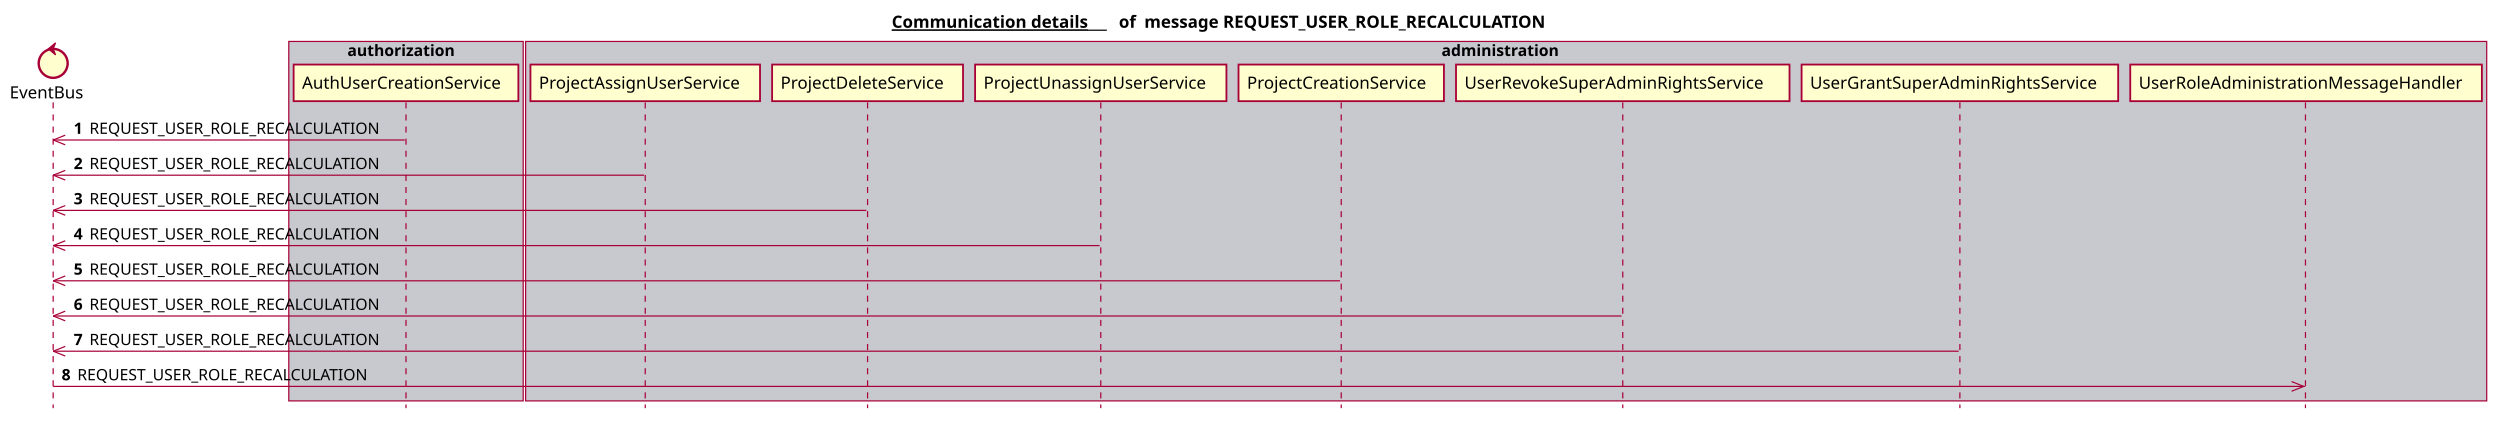
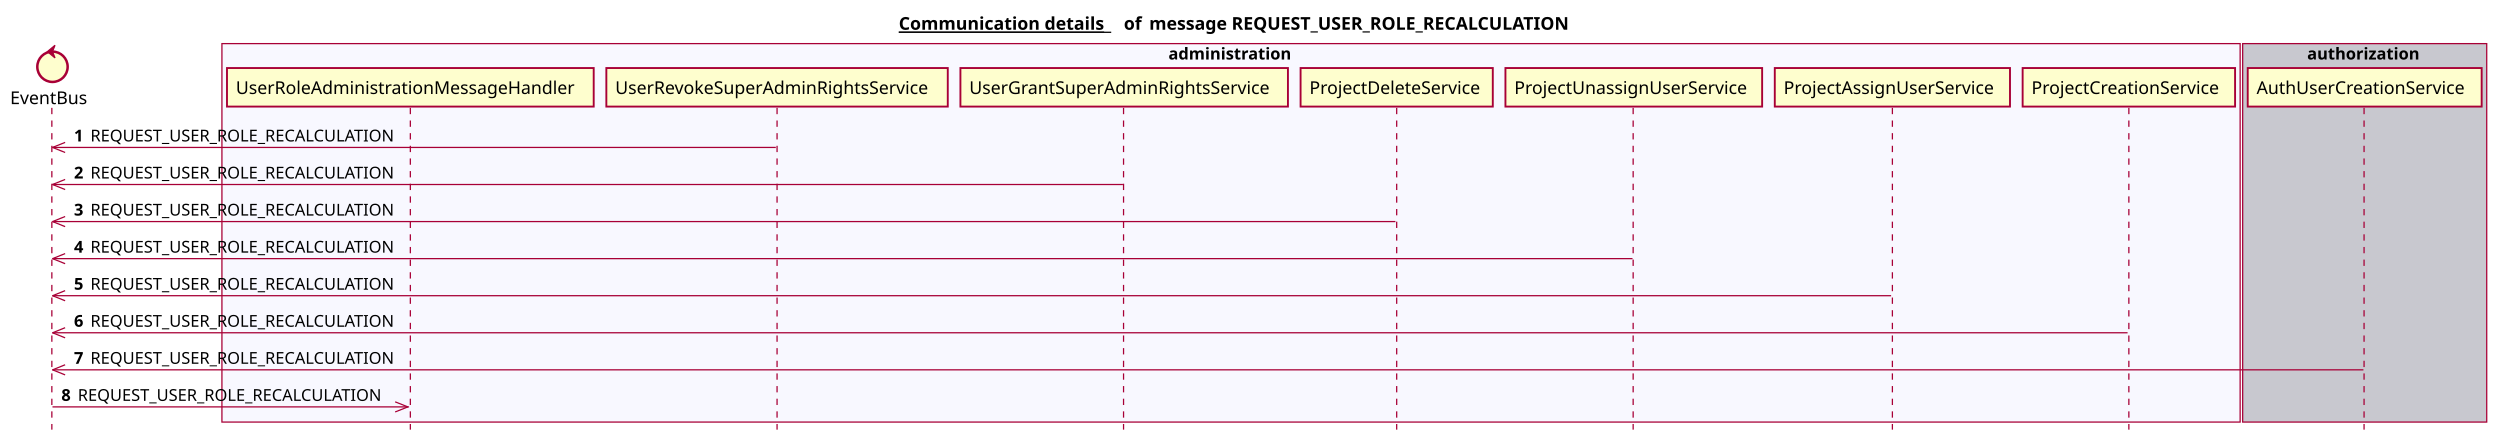
- <svg xmlns="http://www.w3.org/2000/svg" contentScriptType="application/ecmascript" contentStyleType="text/css" height="349px" preserveAspectRatio="none" style="width:2069px;height:349px;" version="1.1" viewBox="0 0 2069 349" width="2069px" zoomAndPan="magnify">
+ <svg xmlns="http://www.w3.org/2000/svg" contentScriptType="application/ecmascript" contentStyleType="text/css" height="351px" preserveAspectRatio="none" style="width:1977px;height:351px;" version="1.1" viewBox="0 0 1977 351" width="1977px" zoomAndPan="magnify">
  <defs />
  <g>
-     <text fill="#000000" font-family="sans-serif" font-size="14" font-weight="bold" lengthAdjust="spacingAndGlyphs" text-decoration="underline" textLength="178" x="738" y="22.995">Communication details</text>
-     <line style="stroke: #000000; stroke-width: 1.0;" x1="738" x2="916" y1="24.995" y2="24.995" />
-     <text fill="#000000" font-family="sans-serif" font-size="14" font-weight="bold" lengthAdjust="spacingAndGlyphs" textLength="16" x="926" y="22.995">of</text>
-     <text fill="#000000" font-family="sans-serif" font-size="14" font-weight="bold" lengthAdjust="spacingAndGlyphs" textLength="377" x="947" y="22.995">message REQUEST_USER_ROLE_RECALCULATION</text>
-     <rect fill="#C8C8CF" height="297.492" style="stroke: #A80036; stroke-width: 1.0;" width="194" x="239" y="34.297" />
-     <text fill="#000000" font-family="sans-serif" font-size="13" font-weight="bold" lengthAdjust="spacingAndGlyphs" textLength="97" x="287.5" y="46.364">authorization</text>
-     <rect fill="#C8C8CF" height="297.492" style="stroke: #A80036; stroke-width: 1.0;" width="1623" x="435" y="34.297" />
-     <text fill="#000000" font-family="sans-serif" font-size="13" font-weight="bold" lengthAdjust="spacingAndGlyphs" textLength="107" x="1193" y="46.364">administration</text>
-     <line style="stroke: #A80036; stroke-width: 1.0; stroke-dasharray: 5.0,5.0;" x1="44" x2="44" y1="84.727" y2="337.789" />
-     <line style="stroke: #A80036; stroke-width: 1.0; stroke-dasharray: 5.0,5.0;" x1="336" x2="336" y1="84.727" y2="337.789" />
-     <line style="stroke: #A80036; stroke-width: 1.0; stroke-dasharray: 5.0,5.0;" x1="534" x2="534" y1="84.727" y2="337.789" />
-     <line style="stroke: #A80036; stroke-width: 1.0; stroke-dasharray: 5.0,5.0;" x1="718" x2="718" y1="84.727" y2="337.789" />
-     <line style="stroke: #A80036; stroke-width: 1.0; stroke-dasharray: 5.0,5.0;" x1="911" x2="911" y1="84.727" y2="337.789" />
-     <line style="stroke: #A80036; stroke-width: 1.0; stroke-dasharray: 5.0,5.0;" x1="1110" x2="1110" y1="84.727" y2="337.789" />
-     <line style="stroke: #A80036; stroke-width: 1.0; stroke-dasharray: 5.0,5.0;" x1="1343" x2="1343" y1="84.727" y2="337.789" />
-     <line style="stroke: #A80036; stroke-width: 1.0; stroke-dasharray: 5.0,5.0;" x1="1622" x2="1622" y1="84.727" y2="337.789" />
-     <line style="stroke: #A80036; stroke-width: 1.0; stroke-dasharray: 5.0,5.0;" x1="1908" x2="1908" y1="84.727" y2="337.789" />
-     <text fill="#000000" font-family="sans-serif" font-size="14" lengthAdjust="spacingAndGlyphs" textLength="66" x="8" y="81.425">EventBus</text>
-     <ellipse cx="44" cy="52.43" fill="#FEFECE" rx="12" ry="12" style="stroke: #A80036; stroke-width: 2.0;" />
-     <polygon fill="#A80036" points="40,40.43,46,35.43,44,40.43,46,45.43,40,40.43" style="stroke: #A80036; stroke-width: 1.0;" />
-     <rect fill="#FEFECE" height="30.297" style="stroke: #A80036; stroke-width: 1.5;" width="186" x="243" y="53.43" />
-     <text fill="#000000" font-family="sans-serif" font-size="14" lengthAdjust="spacingAndGlyphs" textLength="172" x="250" y="73.425">AuthUserCreationService</text>
-     <rect fill="#FEFECE" height="30.297" style="stroke: #A80036; stroke-width: 1.5;" width="190" x="439" y="53.43" />
-     <text fill="#000000" font-family="sans-serif" font-size="14" lengthAdjust="spacingAndGlyphs" textLength="176" x="446" y="73.425">ProjectAssignUserService</text>
-     <rect fill="#FEFECE" height="30.297" style="stroke: #A80036; stroke-width: 1.5;" width="158" x="639" y="53.43" />
-     <text fill="#000000" font-family="sans-serif" font-size="14" lengthAdjust="spacingAndGlyphs" textLength="144" x="646" y="73.425">ProjectDeleteService</text>
-     <rect fill="#FEFECE" height="30.297" style="stroke: #A80036; stroke-width: 1.5;" width="208" x="807" y="53.43" />
-     <text fill="#000000" font-family="sans-serif" font-size="14" lengthAdjust="spacingAndGlyphs" textLength="194" x="814" y="73.425">ProjectUnassignUserService</text>
-     <rect fill="#FEFECE" height="30.297" style="stroke: #A80036; stroke-width: 1.5;" width="170" x="1025" y="53.43" />
-     <text fill="#000000" font-family="sans-serif" font-size="14" lengthAdjust="spacingAndGlyphs" textLength="156" x="1032" y="73.425">ProjectCreationService</text>
-     <rect fill="#FEFECE" height="30.297" style="stroke: #A80036; stroke-width: 1.5;" width="276" x="1205" y="53.43" />
-     <text fill="#000000" font-family="sans-serif" font-size="14" lengthAdjust="spacingAndGlyphs" textLength="262" x="1212" y="73.425">UserRevokeSuperAdminRightsService</text>
-     <rect fill="#FEFECE" height="30.297" style="stroke: #A80036; stroke-width: 1.5;" width="262" x="1491" y="53.43" />
-     <text fill="#000000" font-family="sans-serif" font-size="14" lengthAdjust="spacingAndGlyphs" textLength="248" x="1498" y="73.425">UserGrantSuperAdminRightsService</text>
-     <rect fill="#FEFECE" height="30.297" style="stroke: #A80036; stroke-width: 1.5;" width="291" x="1763" y="53.43" />
-     <text fill="#000000" font-family="sans-serif" font-size="14" lengthAdjust="spacingAndGlyphs" textLength="277" x="1770" y="73.425">UserRoleAdministrationMessageHandler</text>
-     <line style="stroke: #A80036; stroke-width: 1.0;" x1="44" x2="54" y1="115.859" y2="111.859" />
-     <line style="stroke: #A80036; stroke-width: 1.0;" x1="44" x2="54" y1="115.859" y2="119.859" />
-     <line style="stroke: #A80036; stroke-width: 1.0;" x1="44" x2="335" y1="115.859" y2="115.859" />
-     <text fill="#000000" font-family="sans-serif" font-size="13" font-weight="bold" lengthAdjust="spacingAndGlyphs" textLength="9" x="61" y="110.793">1</text>
-     <text fill="#000000" font-family="sans-serif" font-size="13" lengthAdjust="spacingAndGlyphs" textLength="255" x="74" y="110.793">REQUEST_USER_ROLE_RECALCULATION</text>
-     <line style="stroke: #A80036; stroke-width: 1.0;" x1="44" x2="54" y1="144.992" y2="140.992" />
-     <line style="stroke: #A80036; stroke-width: 1.0;" x1="44" x2="54" y1="144.992" y2="148.992" />
-     <line style="stroke: #A80036; stroke-width: 1.0;" x1="44" x2="533" y1="144.992" y2="144.992" />
-     <text fill="#000000" font-family="sans-serif" font-size="13" font-weight="bold" lengthAdjust="spacingAndGlyphs" textLength="9" x="61" y="139.926">2</text>
-     <text fill="#000000" font-family="sans-serif" font-size="13" lengthAdjust="spacingAndGlyphs" textLength="255" x="74" y="139.926">REQUEST_USER_ROLE_RECALCULATION</text>
-     <line style="stroke: #A80036; stroke-width: 1.0;" x1="44" x2="54" y1="174.125" y2="170.125" />
-     <line style="stroke: #A80036; stroke-width: 1.0;" x1="44" x2="54" y1="174.125" y2="178.125" />
-     <line style="stroke: #A80036; stroke-width: 1.0;" x1="44" x2="717" y1="174.125" y2="174.125" />
-     <text fill="#000000" font-family="sans-serif" font-size="13" font-weight="bold" lengthAdjust="spacingAndGlyphs" textLength="9" x="61" y="169.059">3</text>
-     <text fill="#000000" font-family="sans-serif" font-size="13" lengthAdjust="spacingAndGlyphs" textLength="255" x="74" y="169.059">REQUEST_USER_ROLE_RECALCULATION</text>
-     <line style="stroke: #A80036; stroke-width: 1.0;" x1="44" x2="54" y1="203.258" y2="199.258" />
-     <line style="stroke: #A80036; stroke-width: 1.0;" x1="44" x2="54" y1="203.258" y2="207.258" />
-     <line style="stroke: #A80036; stroke-width: 1.0;" x1="44" x2="910" y1="203.258" y2="203.258" />
-     <text fill="#000000" font-family="sans-serif" font-size="13" font-weight="bold" lengthAdjust="spacingAndGlyphs" textLength="9" x="61" y="198.192">4</text>
-     <text fill="#000000" font-family="sans-serif" font-size="13" lengthAdjust="spacingAndGlyphs" textLength="255" x="74" y="198.192">REQUEST_USER_ROLE_RECALCULATION</text>
-     <line style="stroke: #A80036; stroke-width: 1.0;" x1="44" x2="54" y1="232.391" y2="228.391" />
-     <line style="stroke: #A80036; stroke-width: 1.0;" x1="44" x2="54" y1="232.391" y2="236.391" />
-     <line style="stroke: #A80036; stroke-width: 1.0;" x1="44" x2="1109" y1="232.391" y2="232.391" />
-     <text fill="#000000" font-family="sans-serif" font-size="13" font-weight="bold" lengthAdjust="spacingAndGlyphs" textLength="9" x="61" y="227.325">5</text>
-     <text fill="#000000" font-family="sans-serif" font-size="13" lengthAdjust="spacingAndGlyphs" textLength="255" x="74" y="227.325">REQUEST_USER_ROLE_RECALCULATION</text>
-     <line style="stroke: #A80036; stroke-width: 1.0;" x1="44" x2="54" y1="261.523" y2="257.523" />
-     <line style="stroke: #A80036; stroke-width: 1.0;" x1="44" x2="54" y1="261.523" y2="265.523" />
-     <line style="stroke: #A80036; stroke-width: 1.0;" x1="44" x2="1342" y1="261.523" y2="261.523" />
-     <text fill="#000000" font-family="sans-serif" font-size="13" font-weight="bold" lengthAdjust="spacingAndGlyphs" textLength="9" x="61" y="256.457">6</text>
-     <text fill="#000000" font-family="sans-serif" font-size="13" lengthAdjust="spacingAndGlyphs" textLength="255" x="74" y="256.457">REQUEST_USER_ROLE_RECALCULATION</text>
-     <line style="stroke: #A80036; stroke-width: 1.0;" x1="44" x2="54" y1="290.656" y2="286.656" />
-     <line style="stroke: #A80036; stroke-width: 1.0;" x1="44" x2="54" y1="290.656" y2="294.656" />
-     <line style="stroke: #A80036; stroke-width: 1.0;" x1="44" x2="1621" y1="290.656" y2="290.656" />
-     <text fill="#000000" font-family="sans-serif" font-size="13" font-weight="bold" lengthAdjust="spacingAndGlyphs" textLength="9" x="61" y="285.59">7</text>
-     <text fill="#000000" font-family="sans-serif" font-size="13" lengthAdjust="spacingAndGlyphs" textLength="255" x="74" y="285.59">REQUEST_USER_ROLE_RECALCULATION</text>
-     <line style="stroke: #A80036; stroke-width: 1.0;" x1="1906.5" x2="1896.5" y1="319.789" y2="315.789" />
-     <line style="stroke: #A80036; stroke-width: 1.0;" x1="1906.5" x2="1896.5" y1="319.789" y2="323.789" />
-     <line style="stroke: #A80036; stroke-width: 1.0;" x1="44" x2="1907.5" y1="319.789" y2="319.789" />
-     <text fill="#000000" font-family="sans-serif" font-size="13" font-weight="bold" lengthAdjust="spacingAndGlyphs" textLength="9" x="51" y="314.723">8</text>
-     <text fill="#000000" font-family="sans-serif" font-size="13" lengthAdjust="spacingAndGlyphs" textLength="255" x="64" y="314.723">REQUEST_USER_ROLE_RECALCULATION</text>
+     <text fill="#000000" font-family="sans-serif" font-size="14" font-weight="bold" lengthAdjust="spacingAndGlyphs" text-decoration="underline" textLength="168" x="710.75" y="23.535">Communication details</text>
+     <line style="stroke: #000000; stroke-width: 1.0;" x1="710.75" x2="878.75" y1="25.535" y2="25.535" />
+     <text fill="#000000" font-family="sans-serif" font-size="14" font-weight="bold" lengthAdjust="spacingAndGlyphs" textLength="15" x="888.75" y="23.535">of</text>
+     <text fill="#000000" font-family="sans-serif" font-size="14" font-weight="bold" lengthAdjust="spacingAndGlyphs" textLength="351" x="908.75" y="23.535">message REQUEST_USER_ROLE_RECALCULATION</text>
+     <rect fill="#F8F8FF" height="299.283" style="stroke: #A80036; stroke-width: 1.0;" width="1596" x="175.5" y="34.488" />
+     <text fill="#000000" font-family="sans-serif" font-size="13" font-weight="bold" lengthAdjust="spacingAndGlyphs" textLength="99" x="924" y="47.057">administration</text>
+     <rect fill="#C8C8CF" height="299.283" style="stroke: #A80036; stroke-width: 1.0;" width="193" x="1773.5" y="34.488" />
+     <text fill="#000000" font-family="sans-serif" font-size="13" font-weight="bold" lengthAdjust="spacingAndGlyphs" textLength="91" x="1824.5" y="47.057">authorization</text>
+     <line style="stroke: #A80036; stroke-width: 1.0; stroke-dasharray: 5.0,5.0;" x1="41" x2="41" y1="85.287" y2="339.772" />
+     <line style="stroke: #A80036; stroke-width: 1.0; stroke-dasharray: 5.0,5.0;" x1="324.5" x2="324.5" y1="85.287" y2="339.772" />
+     <line style="stroke: #A80036; stroke-width: 1.0; stroke-dasharray: 5.0,5.0;" x1="614.5" x2="614.5" y1="85.287" y2="339.772" />
+     <line style="stroke: #A80036; stroke-width: 1.0; stroke-dasharray: 5.0,5.0;" x1="888.5" x2="888.5" y1="85.287" y2="339.772" />
+     <line style="stroke: #A80036; stroke-width: 1.0; stroke-dasharray: 5.0,5.0;" x1="1104.5" x2="1104.5" y1="85.287" y2="339.772" />
+     <line style="stroke: #A80036; stroke-width: 1.0; stroke-dasharray: 5.0,5.0;" x1="1291.5" x2="1291.5" y1="85.287" y2="339.772" />
+     <line style="stroke: #A80036; stroke-width: 1.0; stroke-dasharray: 5.0,5.0;" x1="1496.5" x2="1496.5" y1="85.287" y2="339.772" />
+     <line style="stroke: #A80036; stroke-width: 1.0; stroke-dasharray: 5.0,5.0;" x1="1683.5" x2="1683.5" y1="85.287" y2="339.772" />
+     <line style="stroke: #A80036; stroke-width: 1.0; stroke-dasharray: 5.0,5.0;" x1="1869.5" x2="1869.5" y1="85.287" y2="339.772" />
+     <text fill="#000000" font-family="sans-serif" font-size="14" lengthAdjust="spacingAndGlyphs" textLength="61" x="8" y="82.334">EventBus</text>
+     <ellipse cx="41.5" cy="52.799" fill="#FEFECE" rx="12" ry="12" style="stroke: #A80036; stroke-width: 2.0;" />
+     <polygon fill="#A80036" points="37.5,40.799,43.5,35.799,41.5,40.799,43.5,45.799,37.5,40.799" style="stroke: #A80036; stroke-width: 1.0;" />
+     <rect fill="#FEFECE" height="30.488" style="stroke: #A80036; stroke-width: 1.5;" width="290" x="179.5" y="53.799" />
+     <text fill="#000000" font-family="sans-serif" font-size="14" lengthAdjust="spacingAndGlyphs" textLength="276" x="186.5" y="74.334">UserRoleAdministrationMessageHandler</text>
+     <rect fill="#FEFECE" height="30.488" style="stroke: #A80036; stroke-width: 1.5;" width="270" x="479.5" y="53.799" />
+     <text fill="#000000" font-family="sans-serif" font-size="14" lengthAdjust="spacingAndGlyphs" textLength="256" x="486.5" y="74.334">UserRevokeSuperAdminRightsService</text>
+     <rect fill="#FEFECE" height="30.488" style="stroke: #A80036; stroke-width: 1.5;" width="259" x="759.5" y="53.799" />
+     <text fill="#000000" font-family="sans-serif" font-size="14" lengthAdjust="spacingAndGlyphs" textLength="245" x="766.5" y="74.334">UserGrantSuperAdminRightsService</text>
+     <rect fill="#FEFECE" height="30.488" style="stroke: #A80036; stroke-width: 1.5;" width="152" x="1028.5" y="53.799" />
+     <text fill="#000000" font-family="sans-serif" font-size="14" lengthAdjust="spacingAndGlyphs" textLength="138" x="1035.5" y="74.334">ProjectDeleteService</text>
+     <rect fill="#FEFECE" height="30.488" style="stroke: #A80036; stroke-width: 1.5;" width="203" x="1190.5" y="53.799" />
+     <text fill="#000000" font-family="sans-serif" font-size="14" lengthAdjust="spacingAndGlyphs" textLength="189" x="1197.5" y="74.334">ProjectUnassignUserService</text>
+     <rect fill="#FEFECE" height="30.488" style="stroke: #A80036; stroke-width: 1.5;" width="186" x="1403.5" y="53.799" />
+     <text fill="#000000" font-family="sans-serif" font-size="14" lengthAdjust="spacingAndGlyphs" textLength="172" x="1410.5" y="74.334">ProjectAssignUserService</text>
+     <rect fill="#FEFECE" height="30.488" style="stroke: #A80036; stroke-width: 1.5;" width="168" x="1599.5" y="53.799" />
+     <text fill="#000000" font-family="sans-serif" font-size="14" lengthAdjust="spacingAndGlyphs" textLength="154" x="1606.5" y="74.334">ProjectCreationService</text>
+     <rect fill="#FEFECE" height="30.488" style="stroke: #A80036; stroke-width: 1.5;" width="185" x="1777.5" y="53.799" />
+     <text fill="#000000" font-family="sans-serif" font-size="14" lengthAdjust="spacingAndGlyphs" textLength="171" x="1784.5" y="74.334">AuthUserCreationService</text>
+     <line style="stroke: #A80036; stroke-width: 1.0;" x1="41.5" x2="51.5" y1="116.598" y2="112.598" />
+     <line style="stroke: #A80036; stroke-width: 1.0;" x1="41.5" x2="51.5" y1="116.598" y2="120.598" />
+     <line style="stroke: #A80036; stroke-width: 1.0;" x1="41.5" x2="613.5" y1="116.598" y2="116.598" />
+     <text fill="#000000" font-family="sans-serif" font-size="13" font-weight="bold" lengthAdjust="spacingAndGlyphs" textLength="9" x="58.5" y="111.856">1</text>
+     <text fill="#000000" font-family="sans-serif" font-size="13" lengthAdjust="spacingAndGlyphs" textLength="246" x="71.5" y="111.856">REQUEST_USER_ROLE_RECALCULATION</text>
+     <line style="stroke: #A80036; stroke-width: 1.0;" x1="41.5" x2="51.5" y1="145.908" y2="141.908" />
+     <line style="stroke: #A80036; stroke-width: 1.0;" x1="41.5" x2="51.5" y1="145.908" y2="149.908" />
+     <line style="stroke: #A80036; stroke-width: 1.0;" x1="41.5" x2="888" y1="145.908" y2="145.908" />
+     <text fill="#000000" font-family="sans-serif" font-size="13" font-weight="bold" lengthAdjust="spacingAndGlyphs" textLength="9" x="58.5" y="141.166">2</text>
+     <text fill="#000000" font-family="sans-serif" font-size="13" lengthAdjust="spacingAndGlyphs" textLength="246" x="71.5" y="141.166">REQUEST_USER_ROLE_RECALCULATION</text>
+     <line style="stroke: #A80036; stroke-width: 1.0;" x1="41.5" x2="51.5" y1="175.219" y2="171.219" />
+     <line style="stroke: #A80036; stroke-width: 1.0;" x1="41.5" x2="51.5" y1="175.219" y2="179.219" />
+     <line style="stroke: #A80036; stroke-width: 1.0;" x1="41.5" x2="1103.5" y1="175.219" y2="175.219" />
+     <text fill="#000000" font-family="sans-serif" font-size="13" font-weight="bold" lengthAdjust="spacingAndGlyphs" textLength="9" x="58.5" y="170.477">3</text>
+     <text fill="#000000" font-family="sans-serif" font-size="13" lengthAdjust="spacingAndGlyphs" textLength="246" x="71.5" y="170.477">REQUEST_USER_ROLE_RECALCULATION</text>
+     <line style="stroke: #A80036; stroke-width: 1.0;" x1="41.5" x2="51.5" y1="204.529" y2="200.529" />
+     <line style="stroke: #A80036; stroke-width: 1.0;" x1="41.5" x2="51.5" y1="204.529" y2="208.529" />
+     <line style="stroke: #A80036; stroke-width: 1.0;" x1="41.5" x2="1291" y1="204.529" y2="204.529" />
+     <text fill="#000000" font-family="sans-serif" font-size="13" font-weight="bold" lengthAdjust="spacingAndGlyphs" textLength="9" x="58.5" y="199.787">4</text>
+     <text fill="#000000" font-family="sans-serif" font-size="13" lengthAdjust="spacingAndGlyphs" textLength="246" x="71.5" y="199.787">REQUEST_USER_ROLE_RECALCULATION</text>
+     <line style="stroke: #A80036; stroke-width: 1.0;" x1="41.5" x2="51.5" y1="233.84" y2="229.84" />
+     <line style="stroke: #A80036; stroke-width: 1.0;" x1="41.5" x2="51.5" y1="233.84" y2="237.84" />
+     <line style="stroke: #A80036; stroke-width: 1.0;" x1="41.5" x2="1495.5" y1="233.84" y2="233.84" />
+     <text fill="#000000" font-family="sans-serif" font-size="13" font-weight="bold" lengthAdjust="spacingAndGlyphs" textLength="9" x="58.5" y="229.098">5</text>
+     <text fill="#000000" font-family="sans-serif" font-size="13" lengthAdjust="spacingAndGlyphs" textLength="246" x="71.5" y="229.098">REQUEST_USER_ROLE_RECALCULATION</text>
+     <line style="stroke: #A80036; stroke-width: 1.0;" x1="41.5" x2="51.5" y1="263.15" y2="259.15" />
+     <line style="stroke: #A80036; stroke-width: 1.0;" x1="41.5" x2="51.5" y1="263.15" y2="267.15" />
+     <line style="stroke: #A80036; stroke-width: 1.0;" x1="41.5" x2="1682.5" y1="263.15" y2="263.15" />
+     <text fill="#000000" font-family="sans-serif" font-size="13" font-weight="bold" lengthAdjust="spacingAndGlyphs" textLength="9" x="58.5" y="258.408">6</text>
+     <text fill="#000000" font-family="sans-serif" font-size="13" lengthAdjust="spacingAndGlyphs" textLength="246" x="71.5" y="258.408">REQUEST_USER_ROLE_RECALCULATION</text>
+     <line style="stroke: #A80036; stroke-width: 1.0;" x1="41.5" x2="51.5" y1="292.461" y2="288.461" />
+     <line style="stroke: #A80036; stroke-width: 1.0;" x1="41.5" x2="51.5" y1="292.461" y2="296.461" />
+     <line style="stroke: #A80036; stroke-width: 1.0;" x1="41.5" x2="1869" y1="292.461" y2="292.461" />
+     <text fill="#000000" font-family="sans-serif" font-size="13" font-weight="bold" lengthAdjust="spacingAndGlyphs" textLength="9" x="58.5" y="287.719">7</text>
+     <text fill="#000000" font-family="sans-serif" font-size="13" lengthAdjust="spacingAndGlyphs" textLength="246" x="71.5" y="287.719">REQUEST_USER_ROLE_RECALCULATION</text>
+     <line style="stroke: #A80036; stroke-width: 1.0;" x1="322.5" x2="312.5" y1="321.772" y2="317.772" />
+     <line style="stroke: #A80036; stroke-width: 1.0;" x1="322.5" x2="312.5" y1="321.772" y2="325.772" />
+     <line style="stroke: #A80036; stroke-width: 1.0;" x1="41.5" x2="323.5" y1="321.772" y2="321.772" />
+     <text fill="#000000" font-family="sans-serif" font-size="13" font-weight="bold" lengthAdjust="spacingAndGlyphs" textLength="9" x="48.5" y="317.029">8</text>
+     <text fill="#000000" font-family="sans-serif" font-size="13" lengthAdjust="spacingAndGlyphs" textLength="246" x="61.5" y="317.029">REQUEST_USER_ROLE_RECALCULATION</text>
  </g>
</svg>
